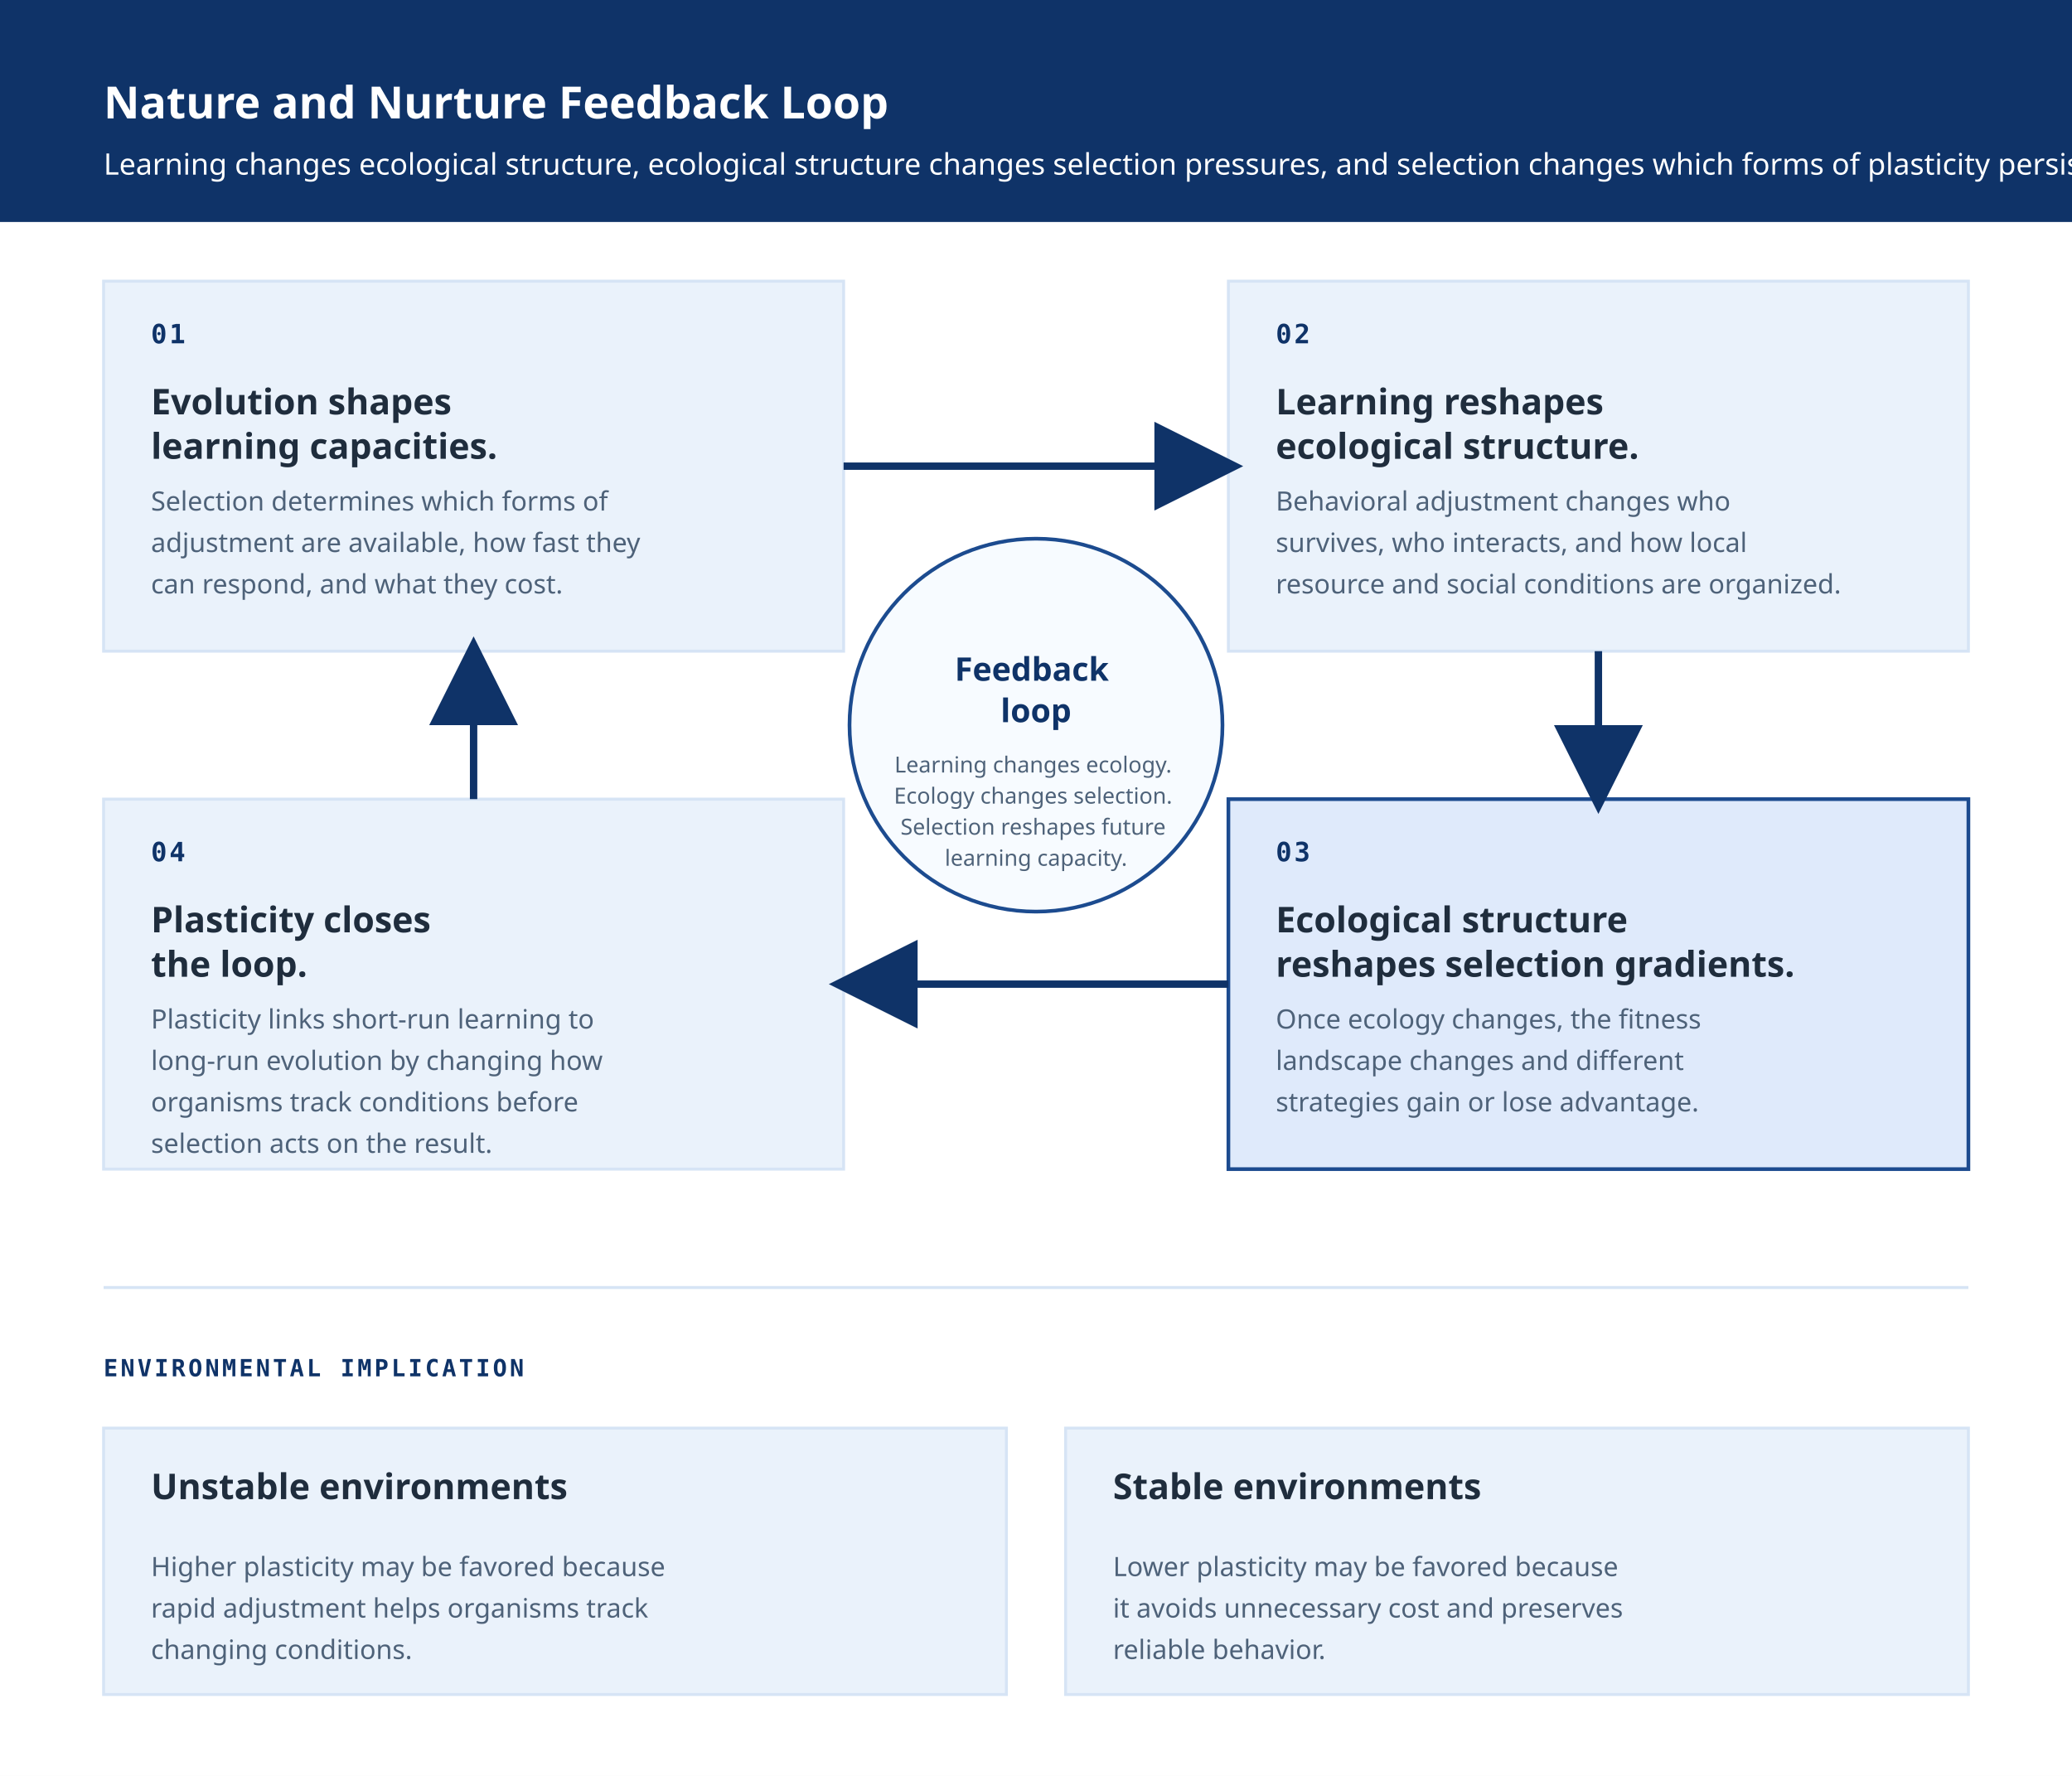
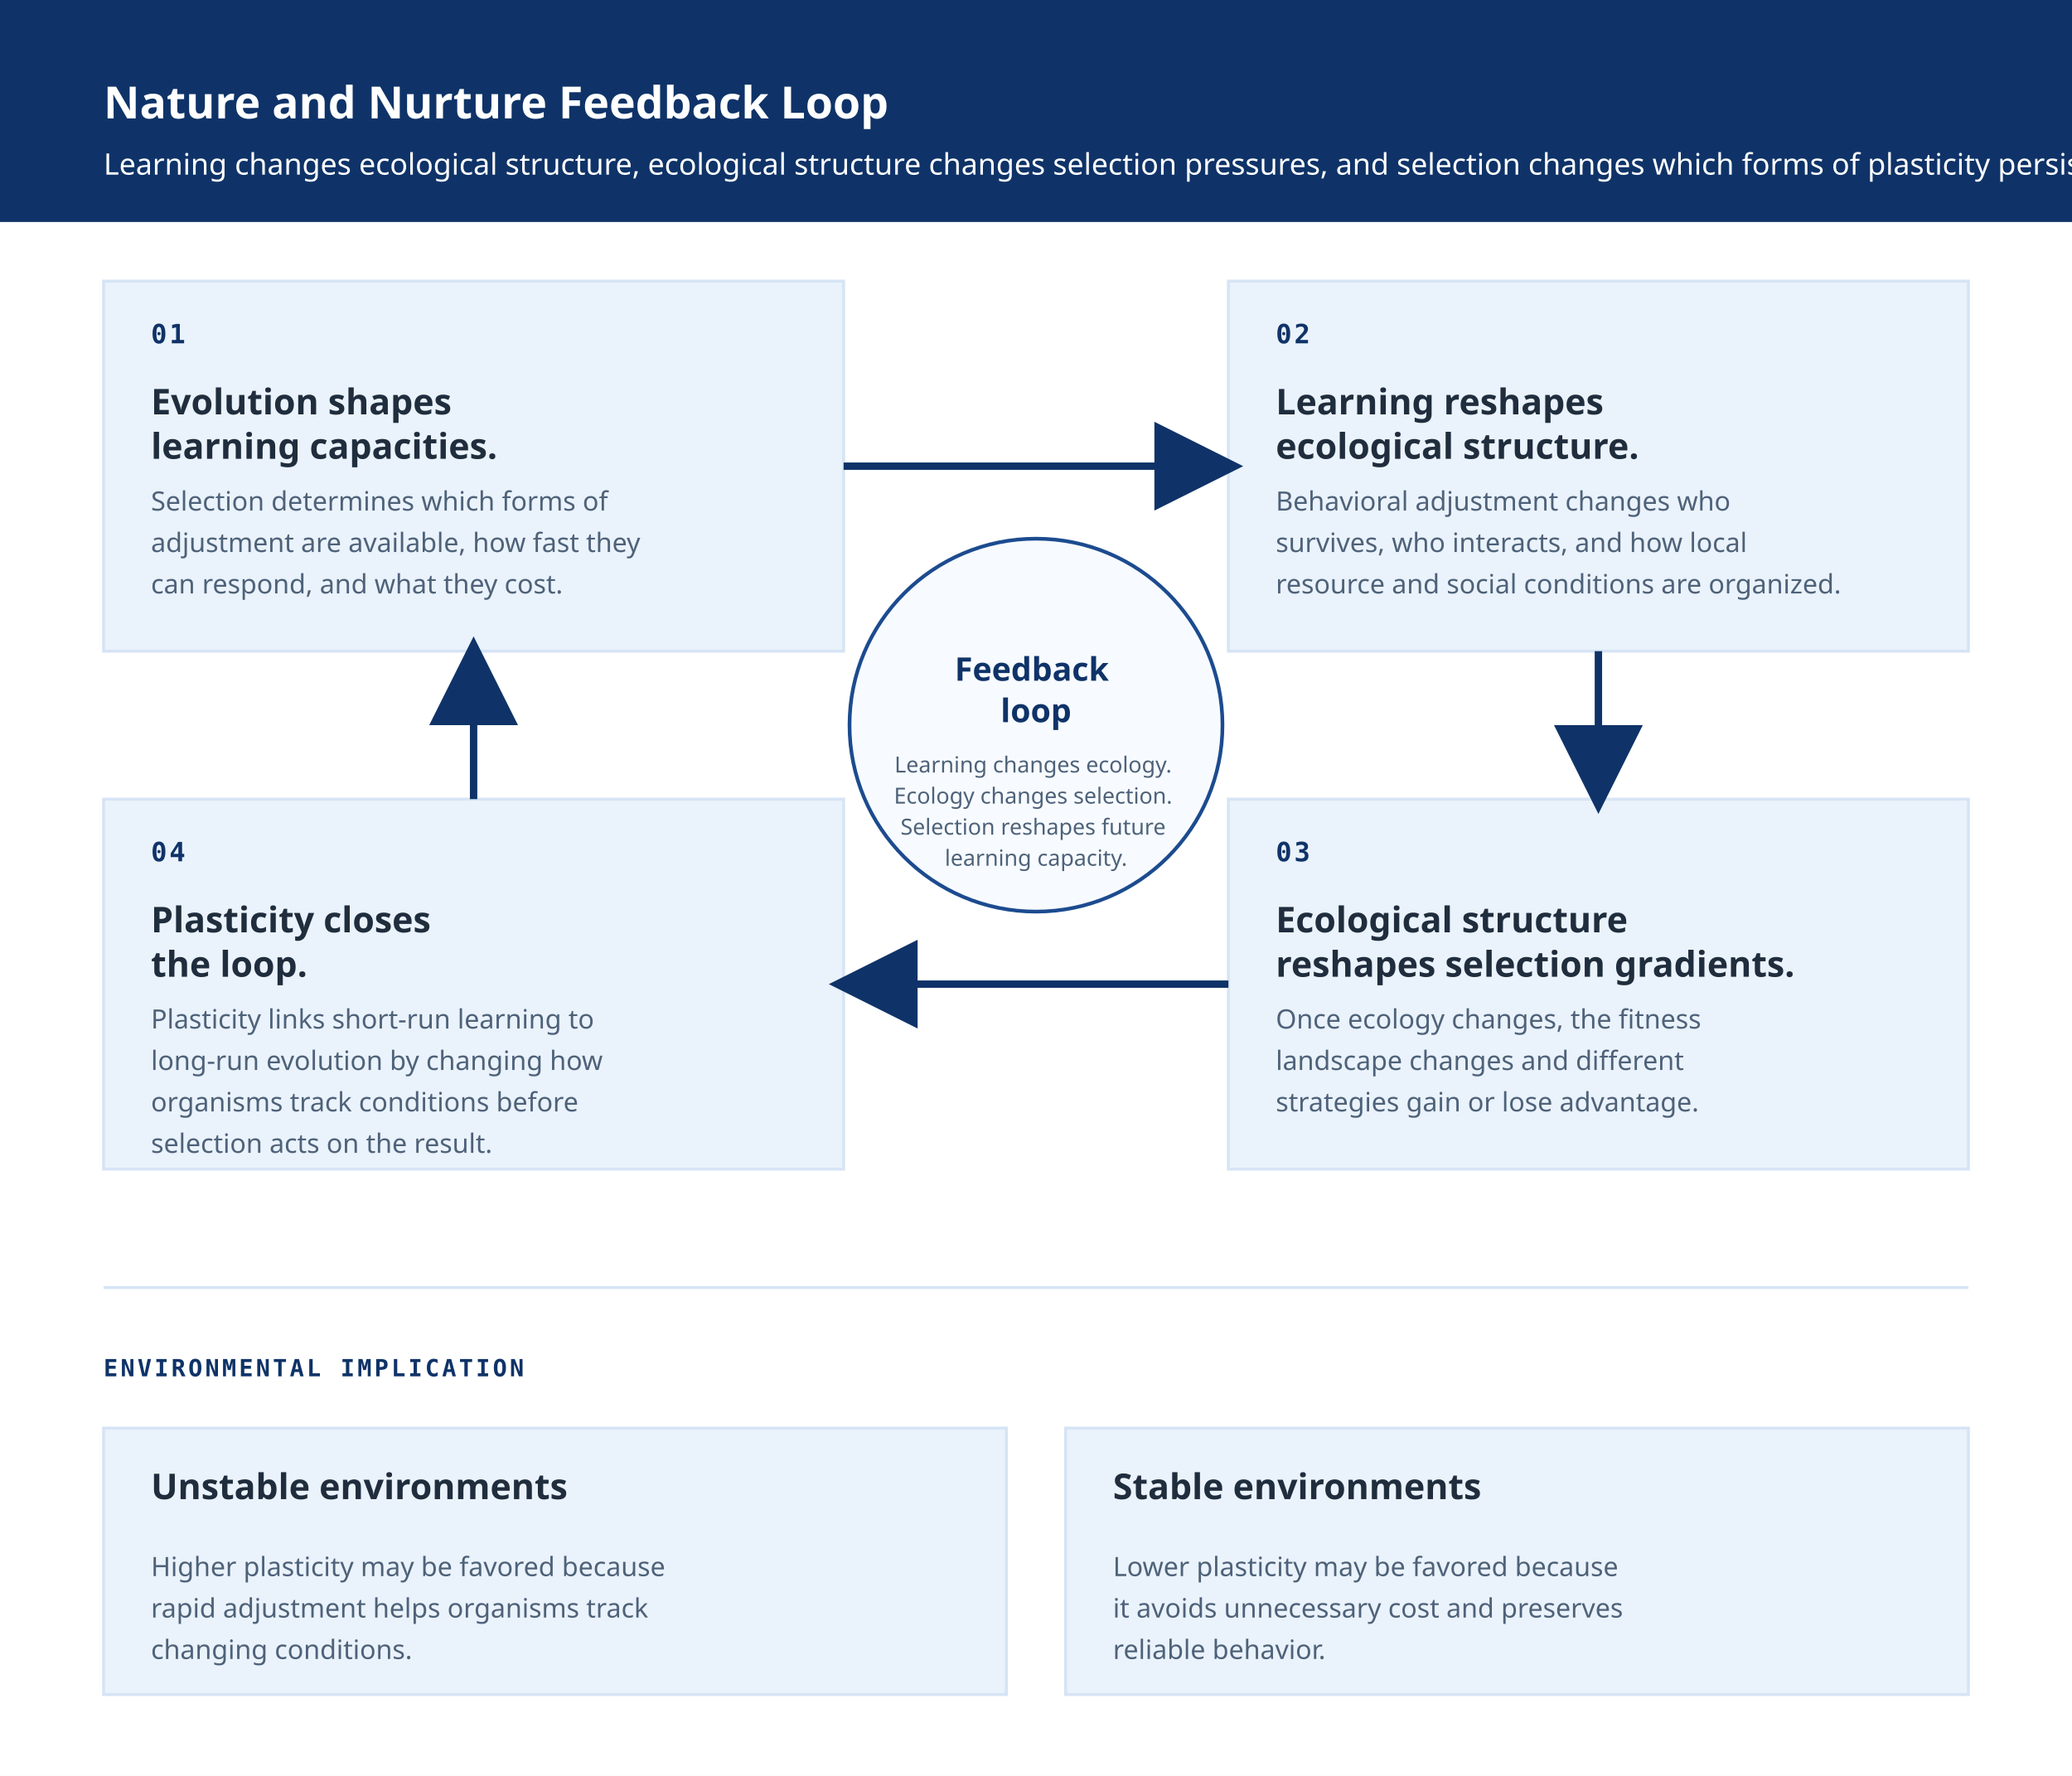
<svg xmlns="http://www.w3.org/2000/svg" width="1400" height="1200" viewBox="0 0 1400 1200" role="img" aria-labelledby="title desc">
  <defs>
    <marker id="arrowhead" markerWidth="12" markerHeight="12" refX="10" refY="6" orient="auto">
      <path d="M 0 0 L 12 6 L 0 12 z" fill="#0f3368" />
    </marker>
    <style>
      .bg { fill: #ffffff; }
      .header { fill: #0f3368; }
      .panel-soft { fill: #eaf2fb; stroke: #d6e4f5; stroke-width: 2; }
-       .panel-accent { fill: #dfeafb; stroke: #1c4b8f; stroke-width: 2.5; }
      .hub { fill: #f7fbff; stroke: #1c4b8f; stroke-width: 2.5; }
      .title {
        fill: #ffffff;
        font-family: "IBM Plex Sans", "Avenir Next", "Segoe UI", sans-serif;
        font-size: 30px;
        font-weight: 700;
      }
      .subtitle {
        fill: #ffffff;
        font-family: "IBM Plex Sans", "Avenir Next", "Segoe UI", sans-serif;
        font-size: 20px;
        font-weight: 400;
      }
      .eyebrow {
        fill: #0f3368;
        font-family: "IBM Plex Mono", "SFMono-Regular", "Menlo", monospace;
        font-size: 16px;
        font-weight: 600;
        letter-spacing: 1.8px;
      }
      .step-index {
        fill: #0f3368;
        font-family: "IBM Plex Mono", "SFMono-Regular", "Menlo", monospace;
        font-size: 18px;
        font-weight: 700;
        letter-spacing: 1.6px;
      }
      .step-title {
        fill: #1f2d3d;
        font-family: "IBM Plex Sans", "Avenir Next", "Segoe UI", sans-serif;
        font-size: 24px;
        font-weight: 700;
      }
      .body {
        fill: #4e6279;
        font-family: "IBM Plex Sans", "Avenir Next", "Segoe UI", sans-serif;
        font-size: 18px;
        font-weight: 400;
      }
      .hub-title {
        fill: #0f3368;
        font-family: "IBM Plex Sans", "Avenir Next", "Segoe UI", sans-serif;
        font-size: 22px;
        font-weight: 700;
      }
      .hub-body {
        fill: #4e6279;
        font-family: "IBM Plex Sans", "Avenir Next", "Segoe UI", sans-serif;
        font-size: 15px;
        font-weight: 400;
      }
      .arrow-line {
        stroke: #0f3368;
        stroke-width: 5;
        fill: none;
        marker-end: url(#arrowhead);
      }
      .divider {
        stroke: #d6e4f5;
        stroke-width: 2;
      }
    </style>
  </defs>
  <rect class="bg" x="0" y="0" width="1400" height="1200" />
  <rect class="header" x="0" y="0" width="1400" height="150" />
  <text class="title" x="70" y="80">Nature and Nurture Feedback Loop</text>
  <text class="subtitle" x="70" y="118">Learning changes ecological structure, ecological structure changes selection pressures, and selection changes which forms of plasticity persist.</text>
  <rect class="panel-soft" x="70" y="190" width="500" height="250" />
  <text class="step-index" x="102" y="232">01</text>
  <text class="step-title" x="102" y="280">
    <tspan x="102" dy="0">Evolution shapes</tspan>
    <tspan x="102" dy="30">learning capacities.</tspan>
  </text>
  <text class="body" x="102" y="345">
    <tspan x="102" dy="0">Selection determines which forms of</tspan>
    <tspan x="102" dy="28">adjustment are available, how fast they</tspan>
    <tspan x="102" dy="28">can respond, and what they cost.</tspan>
  </text>
  <rect class="panel-soft" x="830" y="190" width="500" height="250" />
  <text class="step-index" x="862" y="232">02</text>
  <text class="step-title" x="862" y="280">
    <tspan x="862" dy="0">Learning reshapes</tspan>
    <tspan x="862" dy="30">ecological structure.</tspan>
  </text>
  <text class="body" x="862" y="345">
    <tspan x="862" dy="0">Behavioral adjustment changes who</tspan>
    <tspan x="862" dy="28">survives, who interacts, and how local</tspan>
    <tspan x="862" dy="28">resource and social conditions are organized.</tspan>
  </text>
-   <rect class="panel-accent" x="830" y="540" width="500" height="250" />
+   <rect class="panel-soft" x="830" y="540" width="500" height="250" />
  <text class="step-index" x="862" y="582">03</text>
  <text class="step-title" x="862" y="630">
    <tspan x="862" dy="0">Ecological structure</tspan>
    <tspan x="862" dy="30">reshapes selection gradients.</tspan>
  </text>
  <text class="body" x="862" y="695">
    <tspan x="862" dy="0">Once ecology changes, the fitness</tspan>
    <tspan x="862" dy="28">landscape changes and different</tspan>
    <tspan x="862" dy="28">strategies gain or lose advantage.</tspan>
  </text>
  <rect class="panel-soft" x="70" y="540" width="500" height="250" />
  <text class="step-index" x="102" y="582">04</text>
  <text class="step-title" x="102" y="630">
    <tspan x="102" dy="0">Plasticity closes</tspan>
    <tspan x="102" dy="30">the loop.</tspan>
  </text>
  <text class="body" x="102" y="695">
    <tspan x="102" dy="0">Plasticity links short-run learning to</tspan>
    <tspan x="102" dy="28">long-run evolution by changing how</tspan>
    <tspan x="102" dy="28">organisms track conditions before</tspan>
    <tspan x="102" dy="28">selection acts on the result.</tspan>
  </text>
  <circle class="hub" cx="700" cy="490" r="126" />
  <text class="hub-title" x="700" y="460" text-anchor="middle">
    <tspan x="700" dy="0">Feedback</tspan>
    <tspan x="700" dy="28">loop</tspan>
  </text>
  <text class="hub-body" x="700" y="522" text-anchor="middle">
    <tspan x="700" dy="0">Learning changes ecology.</tspan>
    <tspan x="700" dy="21">Ecology changes selection.</tspan>
    <tspan x="700" dy="21">Selection reshapes future</tspan>
    <tspan x="700" dy="21">learning capacity.</tspan>
  </text>
  <path class="arrow-line" d="M 570 315 C 660 315, 740 315, 830 315" />
  <path class="arrow-line" d="M 1080 440 C 1080 480, 1080 500, 1080 540" />
  <path class="arrow-line" d="M 830 665 C 740 665, 660 665, 570 665" />
  <path class="arrow-line" d="M 320 540 C 320 500, 320 480, 320 440" />
  <line class="divider" x1="70" y1="870" x2="1330" y2="870" />
  <text class="eyebrow" x="70" y="930">ENVIRONMENTAL IMPLICATION</text>
  <rect class="panel-soft" x="70" y="965" width="610" height="180" />
  <text class="step-title" x="102" y="1013">Unstable environments</text>
  <text class="body" x="102" y="1065">
    <tspan x="102" dy="0">Higher plasticity may be favored because</tspan>
    <tspan x="102" dy="28">rapid adjustment helps organisms track</tspan>
    <tspan x="102" dy="28">changing conditions.</tspan>
  </text>
  <rect class="panel-soft" x="720" y="965" width="610" height="180" />
  <text class="step-title" x="752" y="1013">Stable environments</text>
  <text class="body" x="752" y="1065">
    <tspan x="752" dy="0">Lower plasticity may be favored because</tspan>
    <tspan x="752" dy="28">it avoids unnecessary cost and preserves</tspan>
    <tspan x="752" dy="28">reliable behavior.</tspan>
  </text>
</svg>
